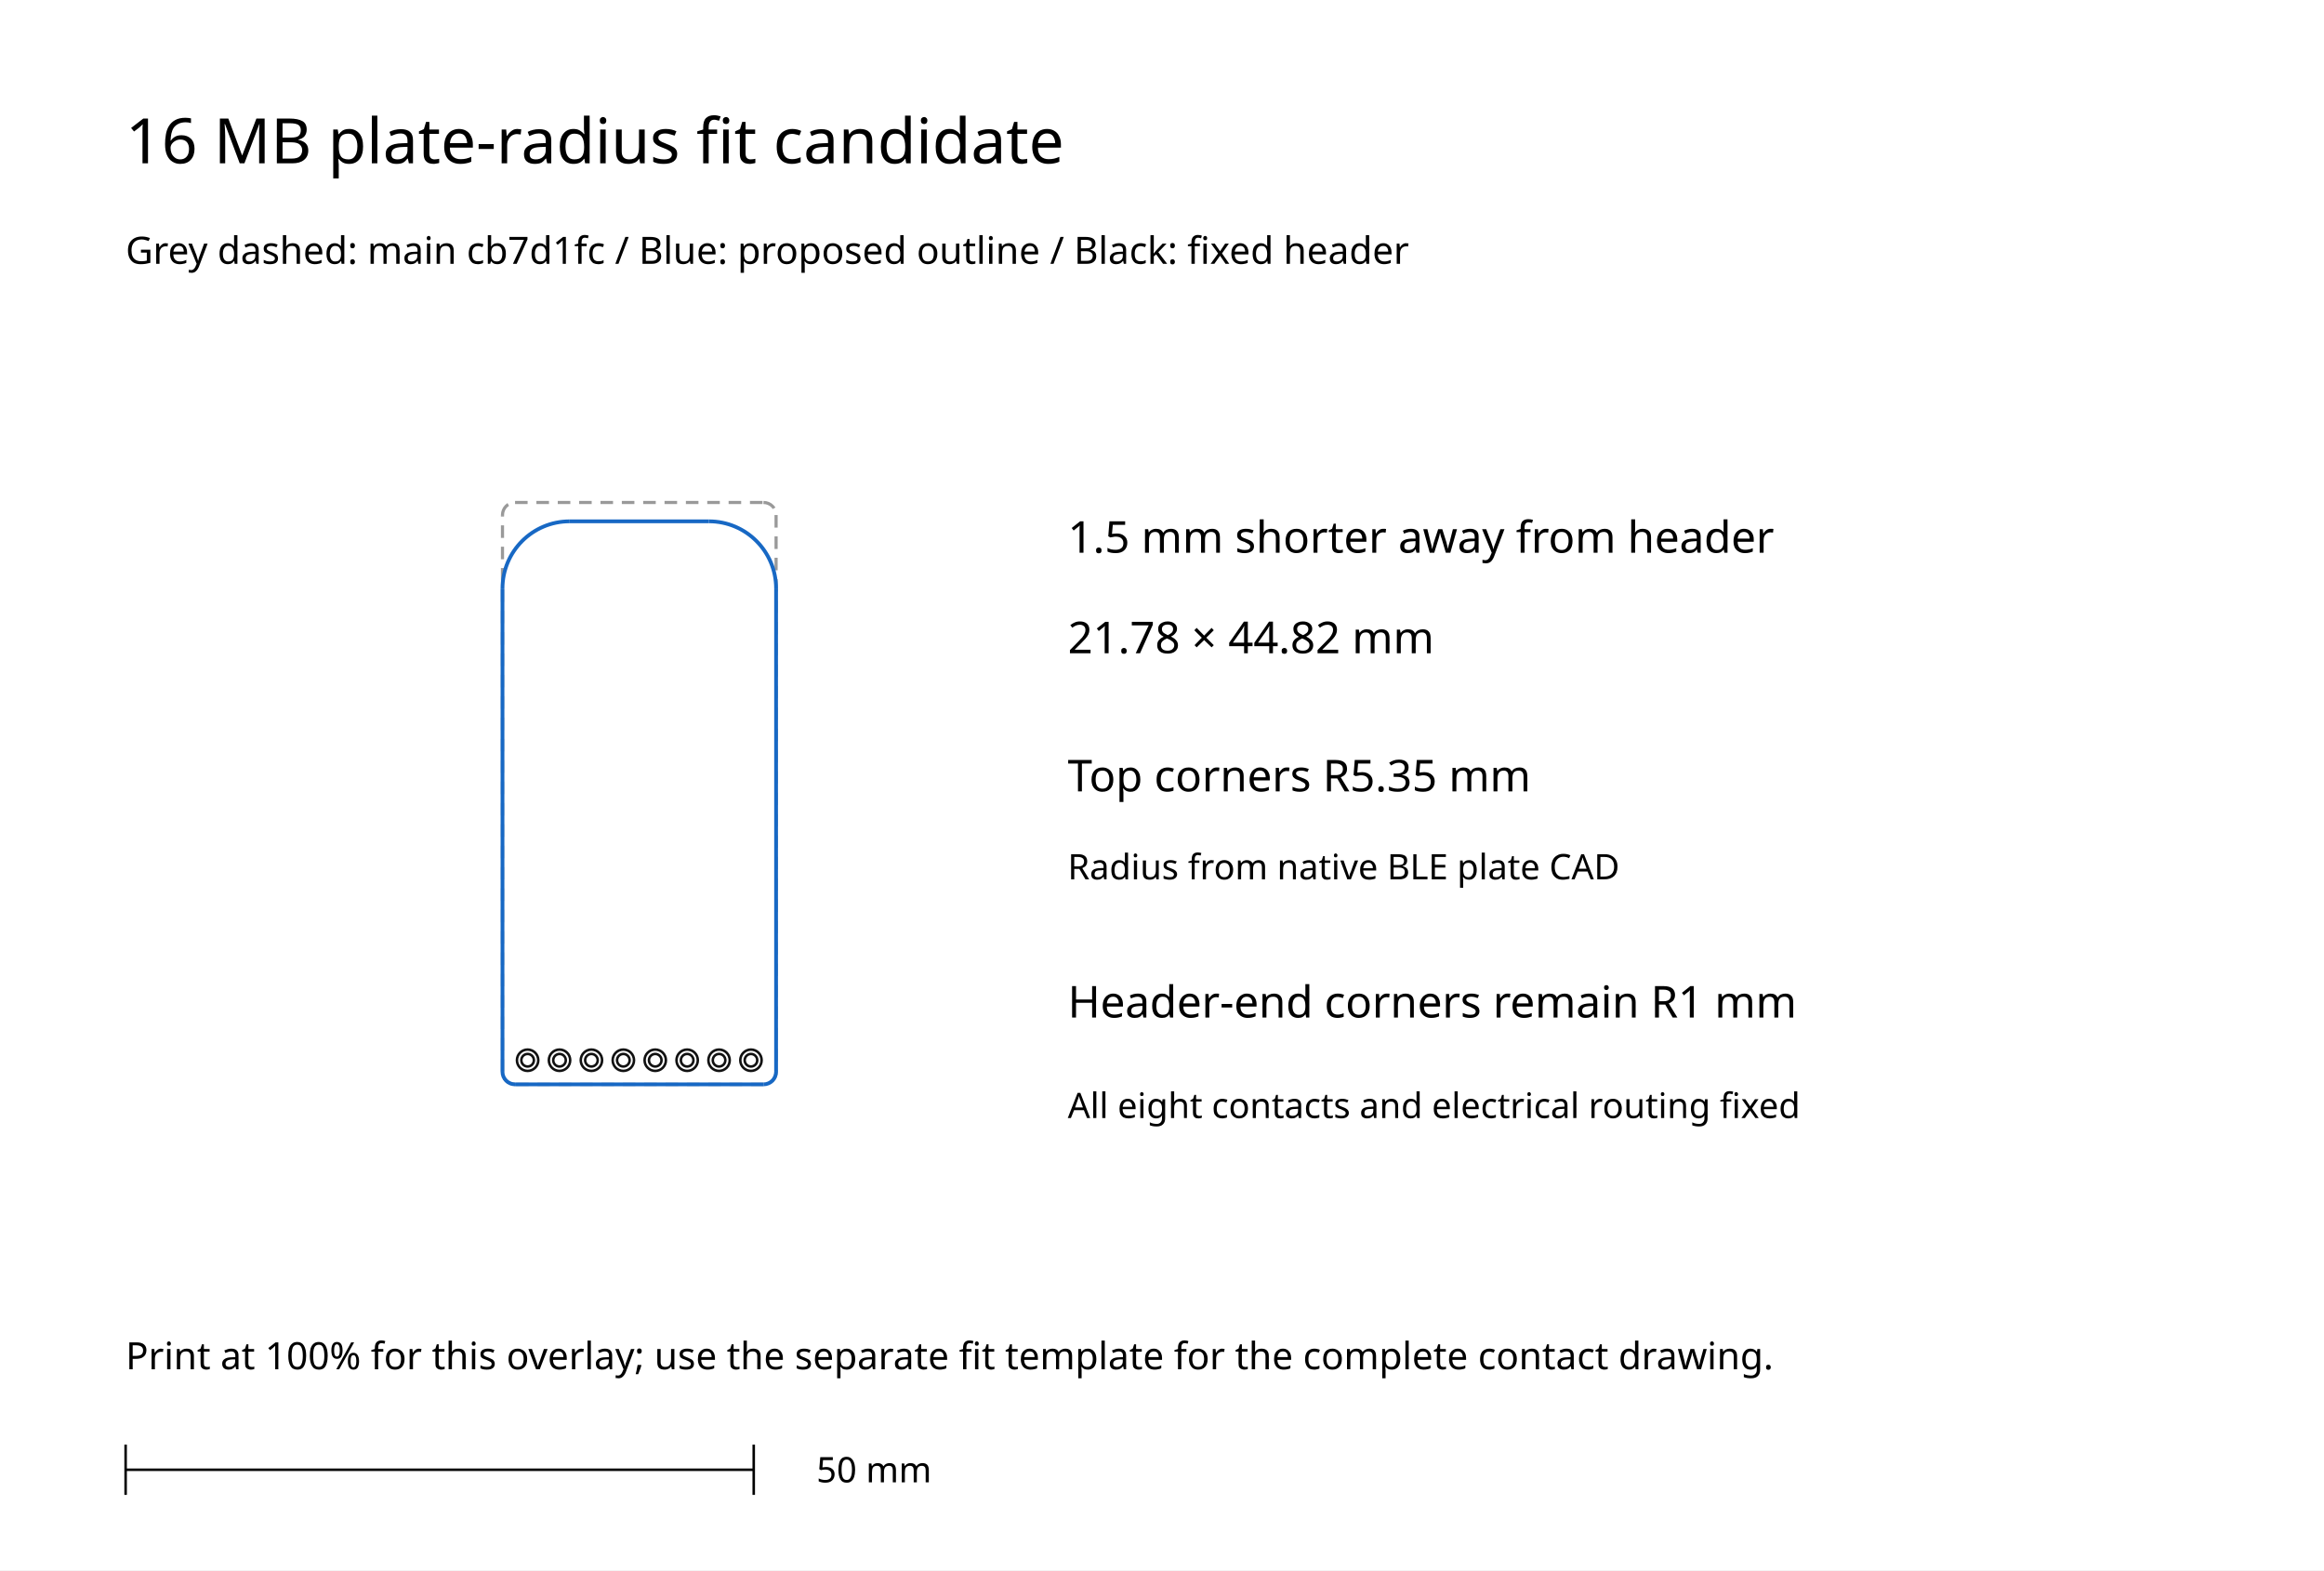
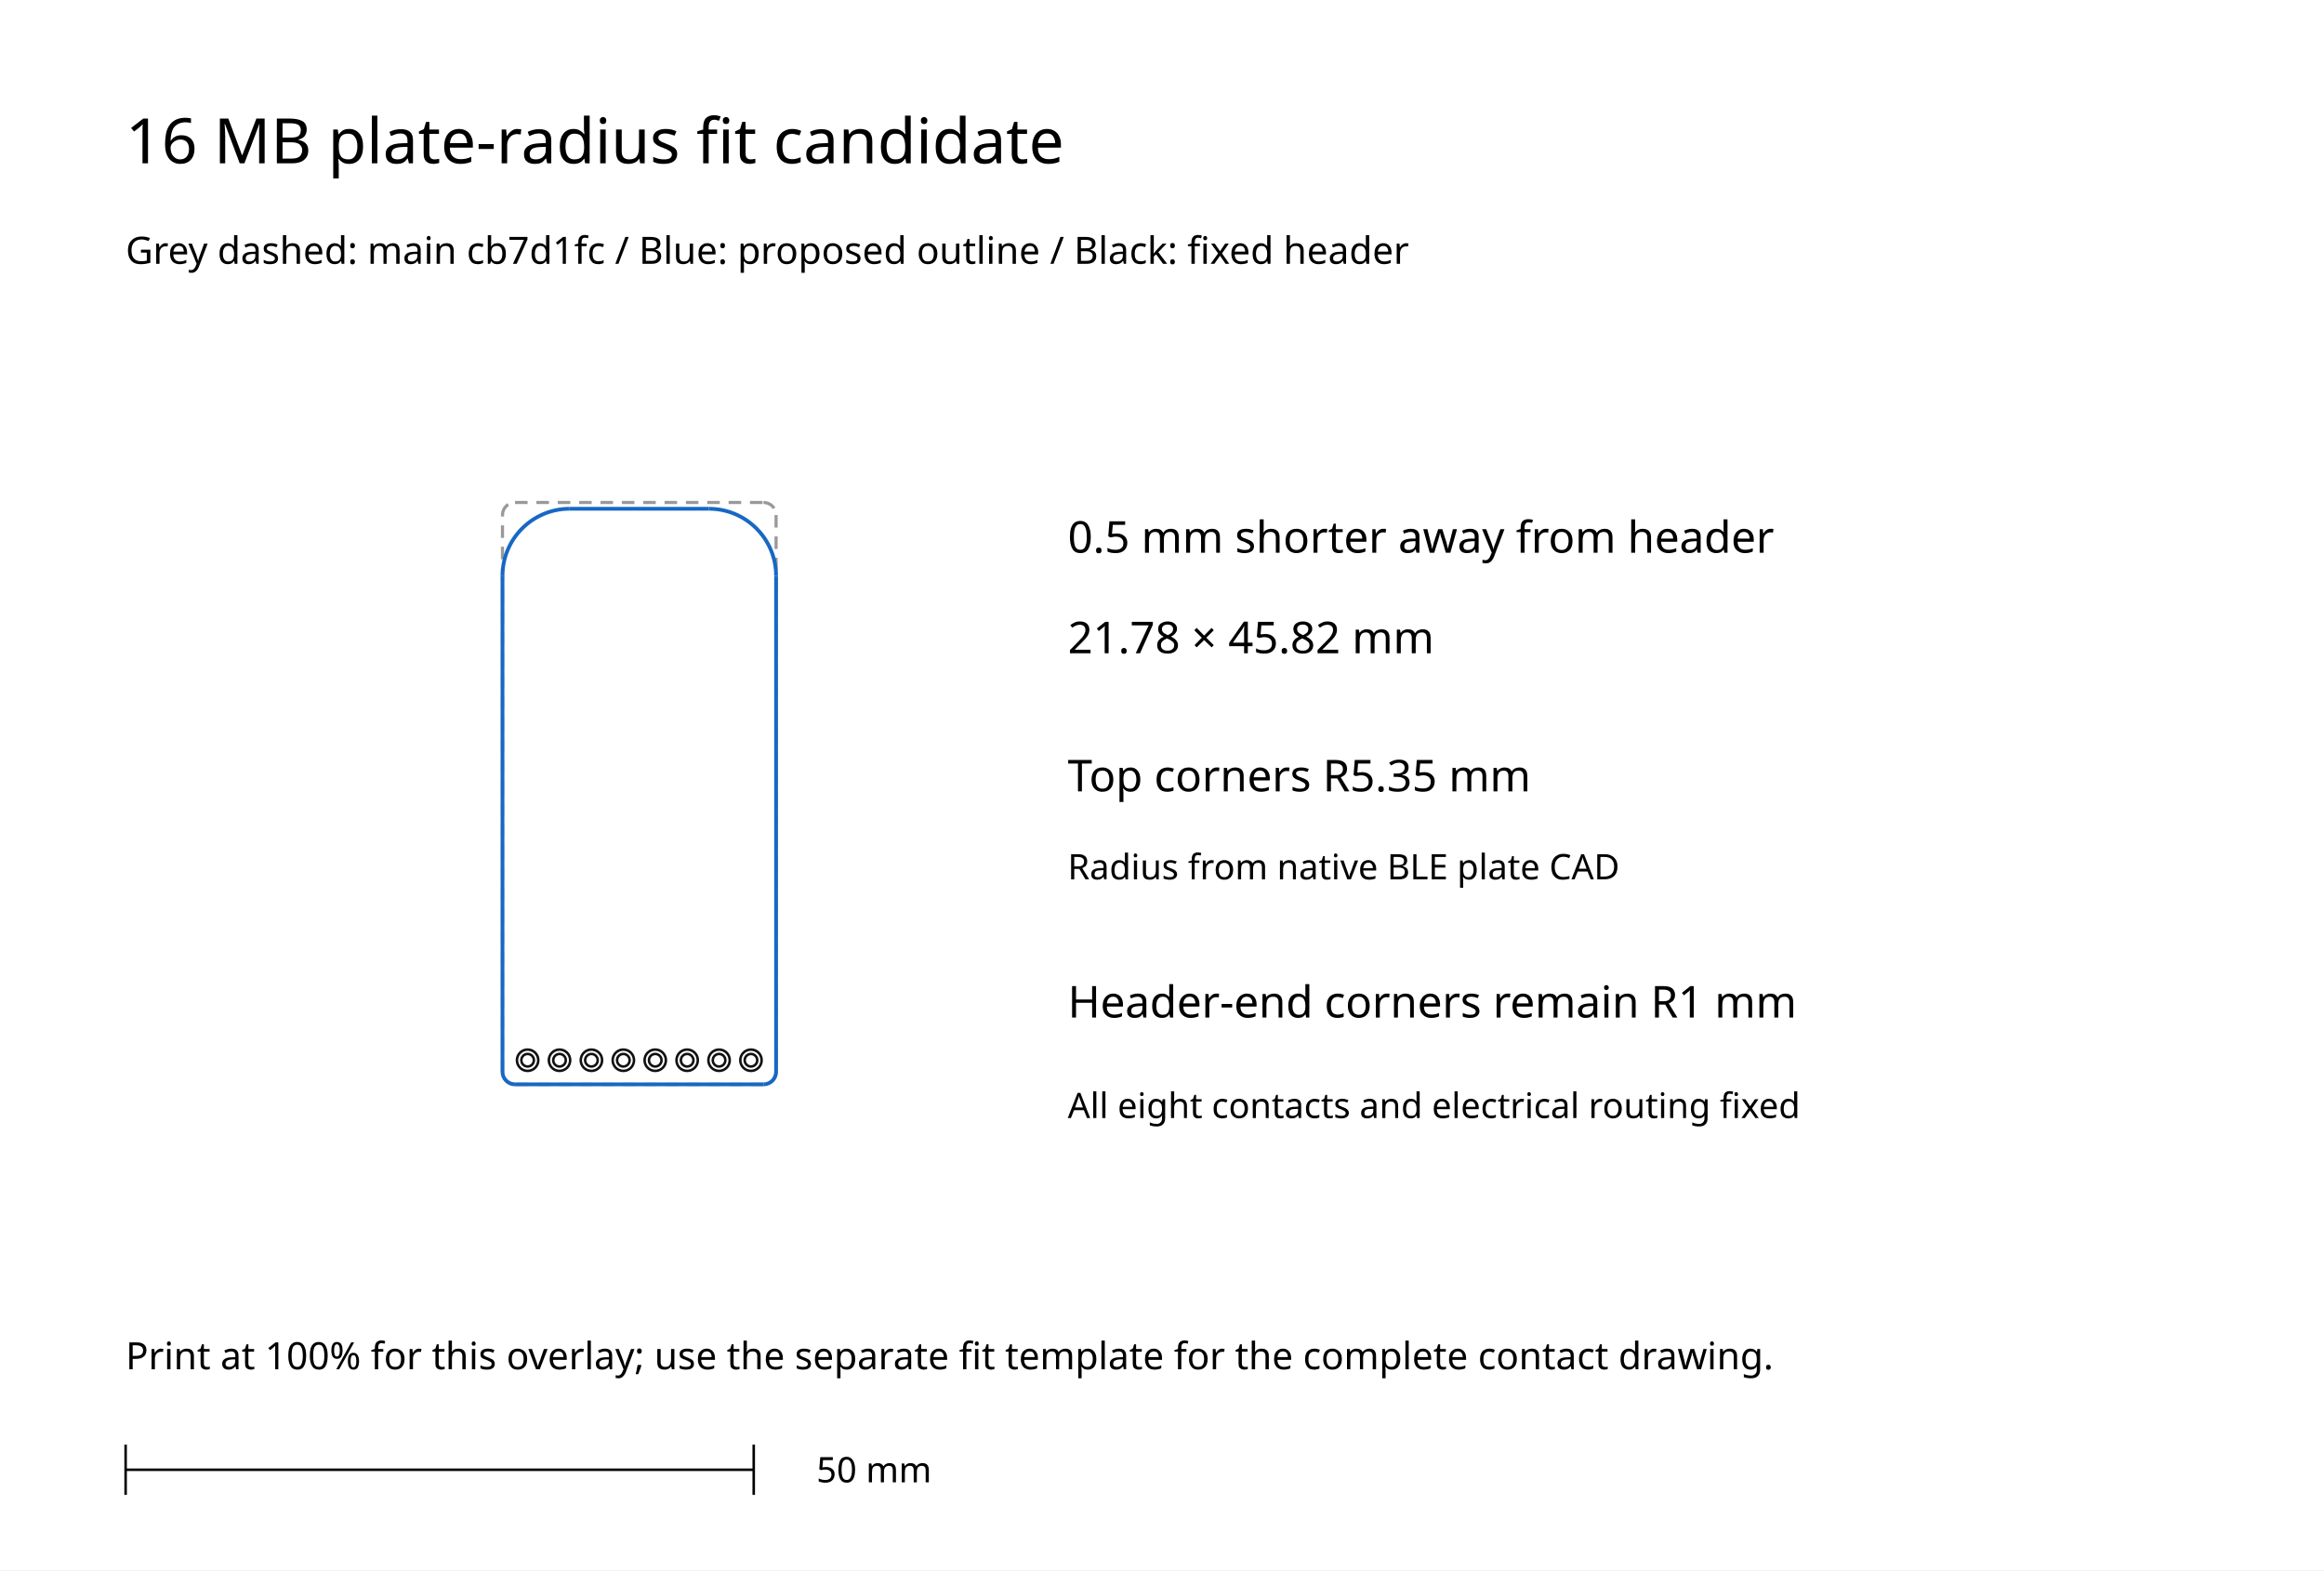
<svg xmlns="http://www.w3.org/2000/svg" width="185mm" height="125mm" viewBox="0 0 185 125" font-family="sans-serif">
  <rect width="185" height="125" fill="white" />
  <text x="10" y="13" font-size="5">16 MB plate-radius fit candidate</text>
  <text x="10" y="21" font-size="3">Grey dashed: main cb7d1fc / Blue: proposed outline / Black: fixed header</text>
  <g fill="none" stroke="#999" stroke-width=".25" stroke-dasharray="1 .7">
    <path d="M 40 41 A 1 1 0 0 1 41 40" />
    <path d="M 40 85.32 L 40 41" />
    <path d="M 41 40 L 60.78 40" />
    <path d="M 41 86.32 A 1 1 0 0 1 40 85.32" />
    <path d="M 60.78 40 A 1 1 0 0 1 61.78 41" />
    <path d="M 60.78 86.32 L 41 86.32" />
    <path d="M 61.78 41 L 61.78 85.32" />
    <path d="M 61.78 85.32 A 1 1 0 0 1 60.78 86.32" />
  </g>
  <g fill="none" stroke="#1768c4" stroke-width=".3">
-     <path d="M 40 46.85 A 5.35 5.35 0 0 1 45.35 41.5" />
-     <path d="M 40 85.32 L 40 46.85" />
+     <path d="M 40 45.85 A 5.35 5.35 0 0 1 45.35 40.5" />
+     <path d="M 40 85.32 L 40 45.85" />
    <path d="M 41 86.32 A 1 1 0 0 1 40 85.32" />
-     <path d="M 45.35 41.5 L 56.43 41.5" />
-     <path d="M 56.43 41.5 A 5.35 5.35 0 0 1 61.78 46.85" />
+     <path d="M 45.35 40.5 L 56.43 40.5" />
+     <path d="M 56.43 40.5 A 5.35 5.35 0 0 1 61.78 45.85" />
    <path d="M 60.78 86.32 L 41 86.32" />
-     <path d="M 61.78 46.85 L 61.78 85.32" />
+     <path d="M 61.78 45.85 L 61.78 85.32" />
    <path d="M 61.78 85.32 A 1 1 0 0 1 60.78 86.32" />
  </g>
  <g fill="none" stroke="#111" stroke-width=".2">
    <circle cx="42" cy="84.4" r=".85" />
    <circle cx="42" cy="84.4" r=".5" />
    <circle cx="44.54" cy="84.4" r=".85" />
    <circle cx="44.54" cy="84.4" r=".5" />
    <circle cx="47.08" cy="84.4" r=".85" />
    <circle cx="47.08" cy="84.4" r=".5" />
    <circle cx="49.62" cy="84.4" r=".85" />
    <circle cx="49.62" cy="84.4" r=".5" />
    <circle cx="52.16" cy="84.4" r=".85" />
    <circle cx="52.16" cy="84.4" r=".5" />
    <circle cx="54.7" cy="84.4" r=".85" />
    <circle cx="54.7" cy="84.4" r=".5" />
    <circle cx="57.24" cy="84.4" r=".85" />
    <circle cx="57.24" cy="84.4" r=".5" />
    <circle cx="59.78" cy="84.4" r=".85" />
    <circle cx="59.78" cy="84.4" r=".5" />
  </g>
-   <text x="85" y="44" font-size="3.5">1.5 mm shorter away from header</text>
-   <text x="85" y="52" font-size="3.5">21.78 × 44.82 mm</text>
+   <text x="85" y="44" font-size="3.5">0.5 mm shorter away from header</text>
+   <text x="85" y="52" font-size="3.5">21.78 × 45.82 mm</text>
  <text x="85" y="63" font-size="3.5">Top corners R5.35 mm</text>
  <text x="85" y="70" font-size="2.8">Radius from native BLE plate CAD</text>
  <text x="85" y="81" font-size="3.5">Header-end corners remain R1 mm</text>
  <text x="85" y="89" font-size="2.8">All eight contacts and electrical routing fixed</text>
  <text x="10" y="109" font-size="3">Print at 100% for this overlay; use the separate fit template for the complete contact drawing.</text>
  <path d="M10 117 H60 M10 115 V119 M60 115 V119" stroke="black" stroke-width=".2" />
  <text x="65" y="118" font-size="2.8">50 mm</text>
</svg>
